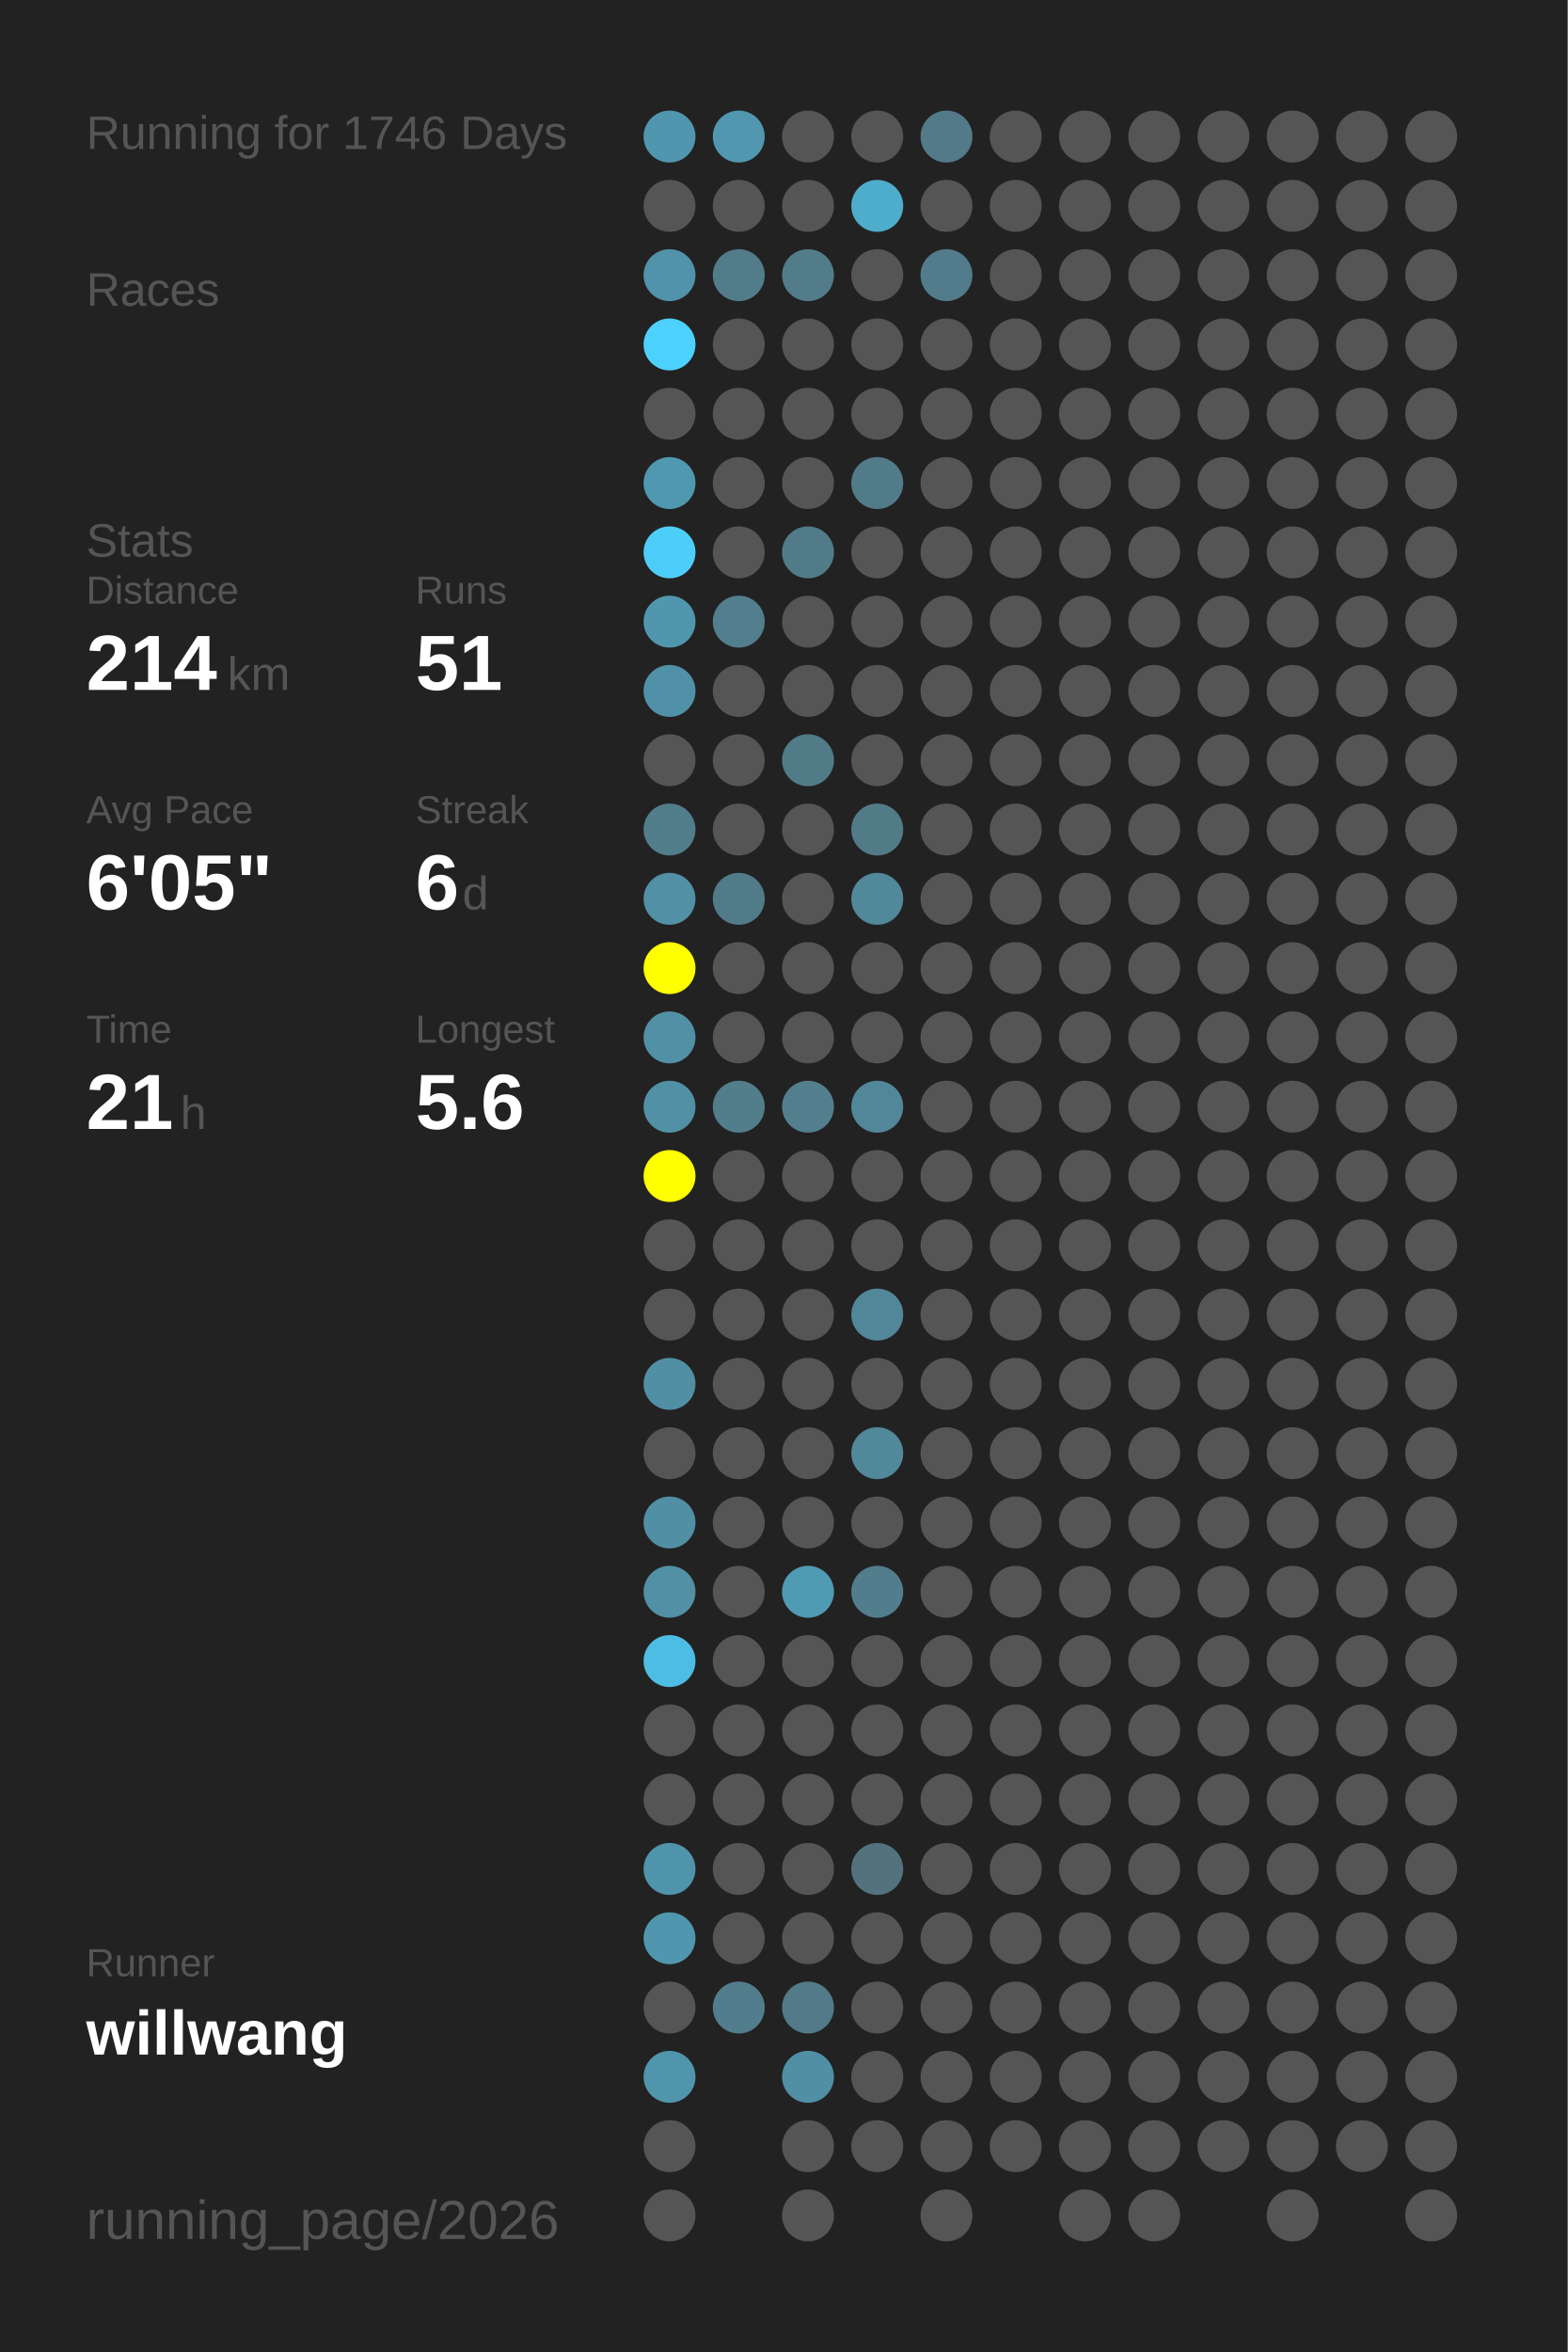
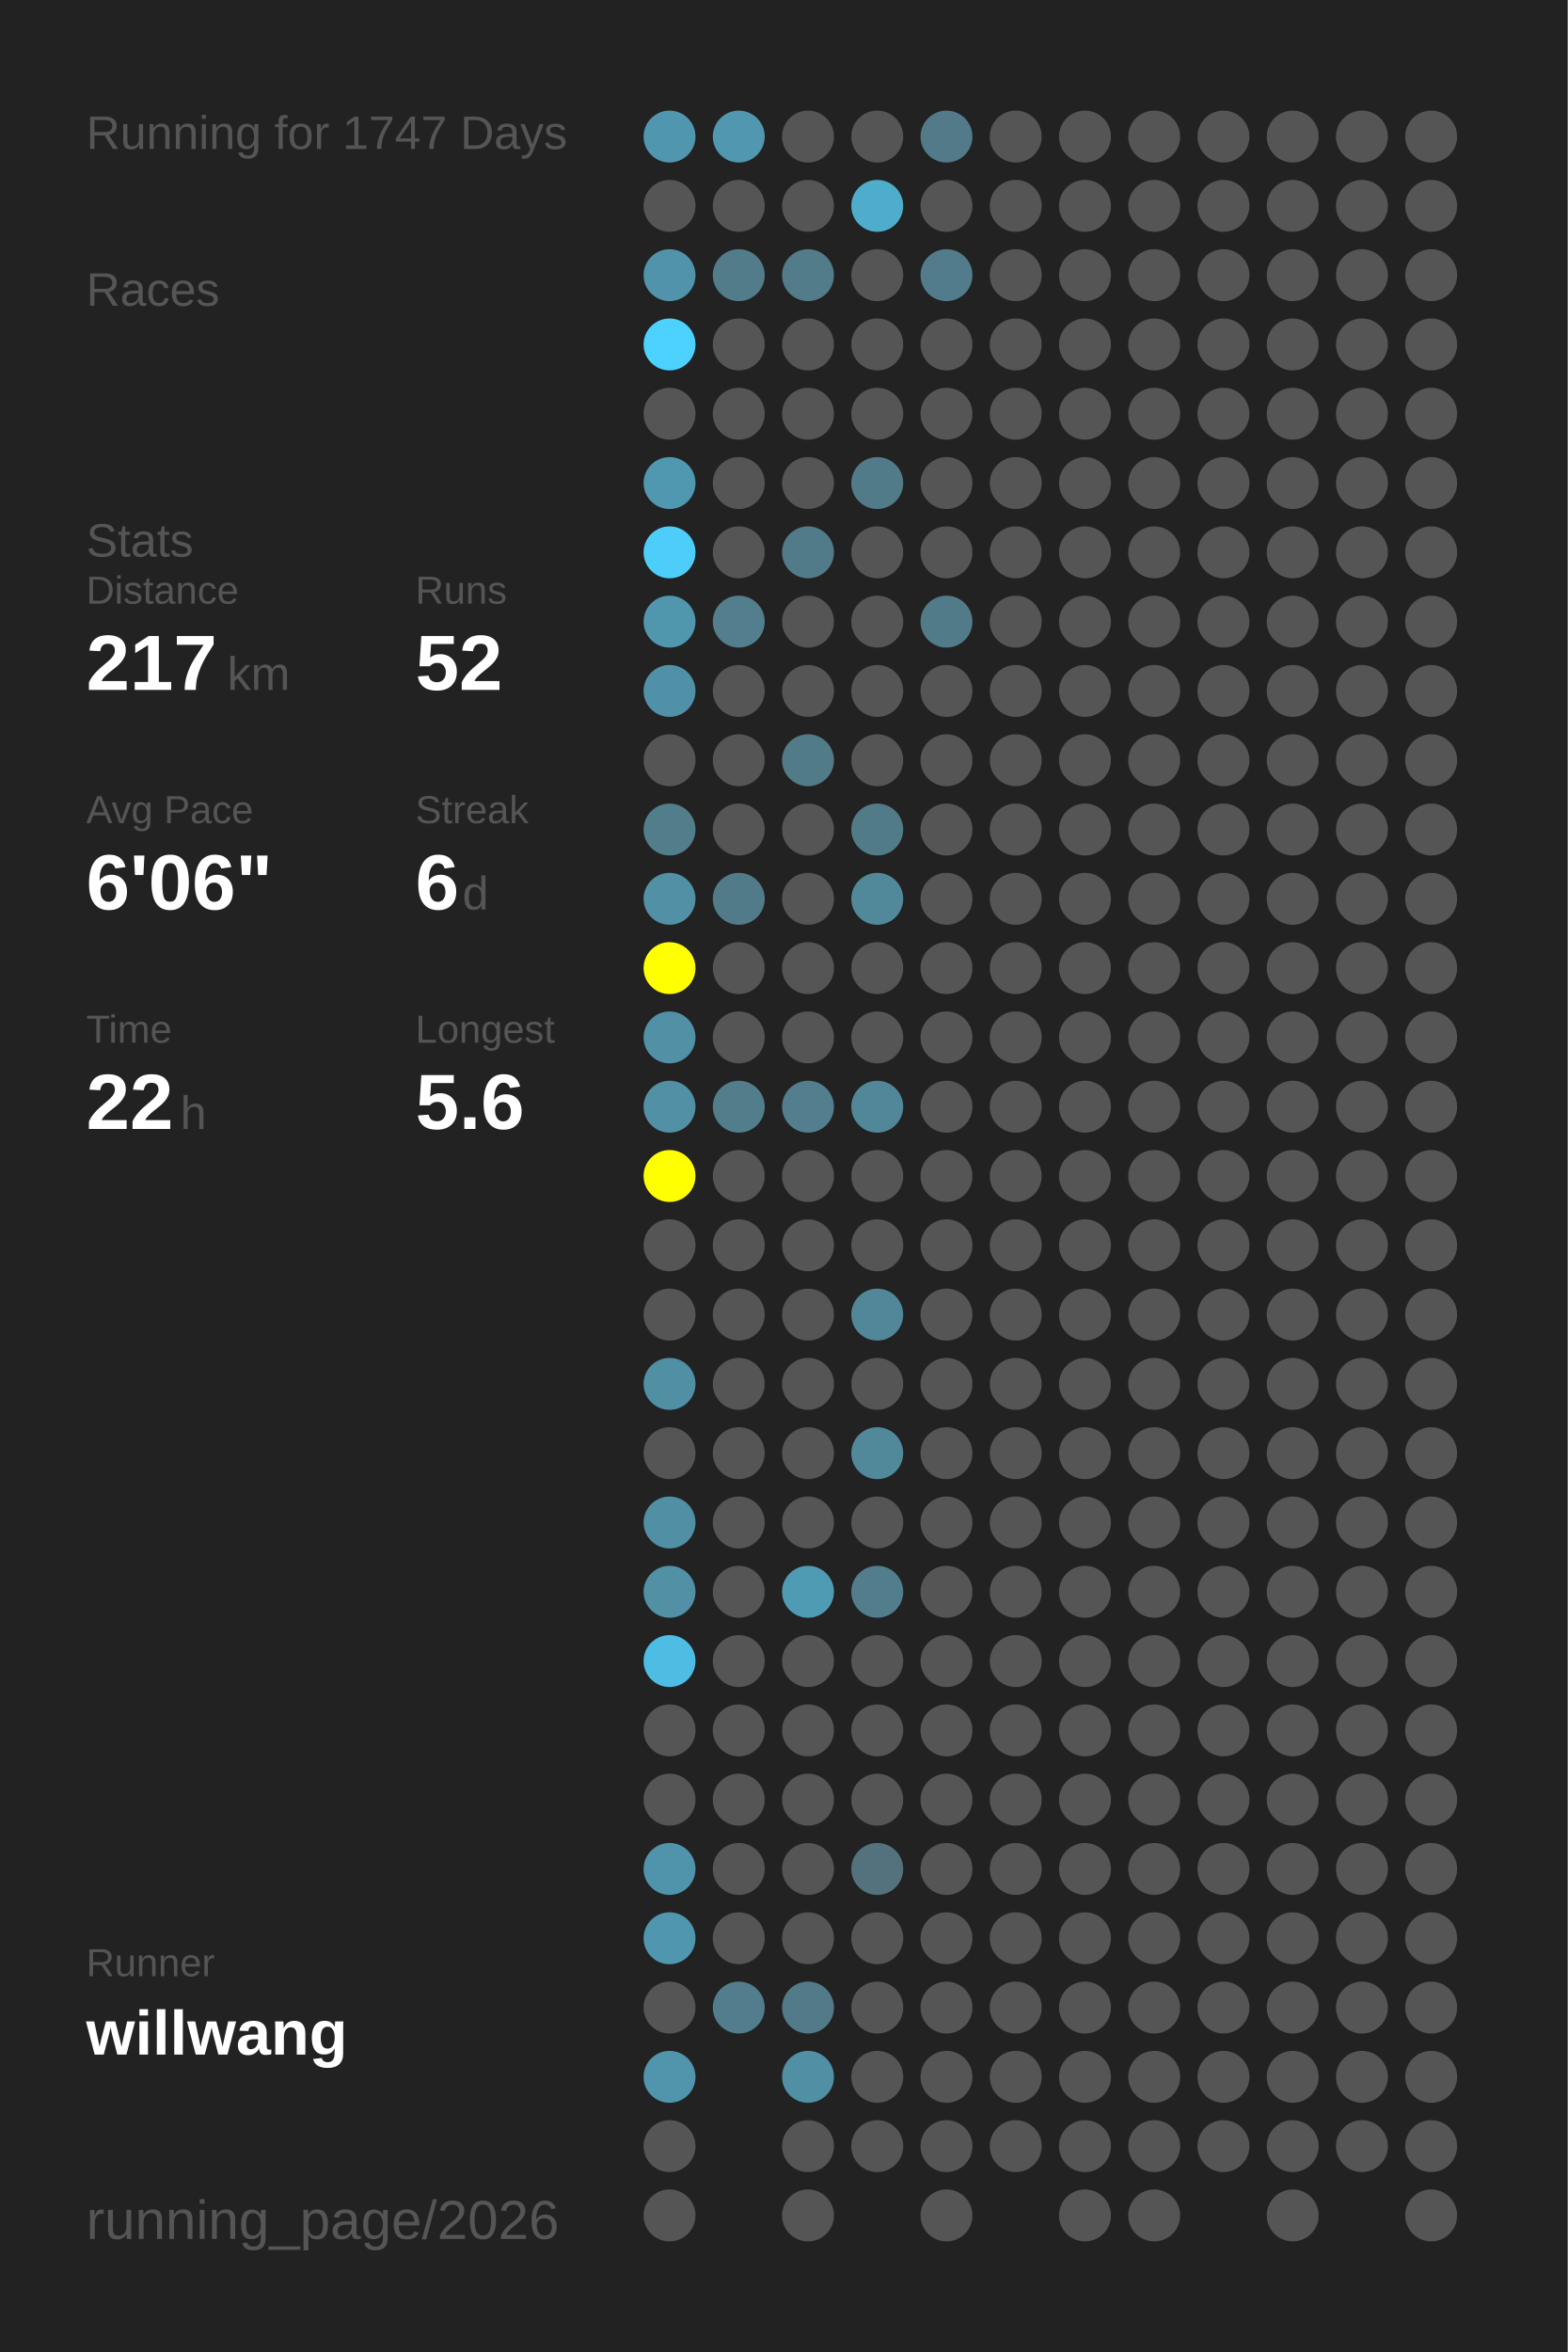
<svg xmlns="http://www.w3.org/2000/svg" baseProfile="full" height="300mm" version="1.1" viewBox="0,0,200,300" width="200mm">
  <defs />
  <rect fill="#222222" height="300" width="200" x="0" y="0" />
-   <text fill="#555555" style="font-size:6px; font-family:Arial;" x="11" y="19">Running for 1746 Days</text>
+   <text fill="#555555" style="font-size:6px; font-family:Arial;" x="11" y="19">Running for 1747 Days</text>
  <text fill="#555555" style="font-size:6px; font-family:Arial;" x="11" y="39">Races</text>
  <text fill="#555555" style="font-size:6px; font-family:Arial;" x="11" y="71">Stats</text>
  <text fill="#555555" style="font-size:5px; font-family:Arial;" x="11" y="77">Distance</text>
-   <text fill="#FFFFFF" style="font-size:10px; font-family:Arial; font-weight:bold;" x="11" y="88">214</text>
+   <text fill="#FFFFFF" style="font-size:10px; font-family:Arial; font-weight:bold;" x="11" y="88">217</text>
  <text fill="#555555" style="font-size:6px; font-family:Arial;" x="29" y="88">km</text>
  <text fill="#555555" style="font-size:5px; font-family:Arial;" x="53" y="77">Runs</text>
-   <text fill="#FFFFFF" style="font-size:10px; font-family:Arial; font-weight:bold;" x="53" y="88">51</text>
+   <text fill="#FFFFFF" style="font-size:10px; font-family:Arial; font-weight:bold;" x="53" y="88">52</text>
  <text fill="#555555" style="font-size:5px; font-family:Arial;" x="11" y="105">Avg Pace</text>
-   <text fill="#FFFFFF" style="font-size:10px; font-family:Arial; font-weight:bold;" x="11" y="116">6'05"</text>
+   <text fill="#FFFFFF" style="font-size:10px; font-family:Arial; font-weight:bold;" x="11" y="116">6'06"</text>
  <text fill="#555555" style="font-size:5px; font-family:Arial;" x="53" y="105">Streak</text>
  <text fill="#FFFFFF" style="font-size:10px; font-family:Arial; font-weight:bold;" x="53" y="116">6</text>
  <text fill="#555555" style="font-size:6px; font-family:Arial;" x="59" y="116">d</text>
  <text fill="#555555" style="font-size:5px; font-family:Arial;" x="11" y="133">Time</text>
-   <text fill="#FFFFFF" style="font-size:10px; font-family:Arial; font-weight:bold;" x="11" y="144">21</text>
+   <text fill="#FFFFFF" style="font-size:10px; font-family:Arial; font-weight:bold;" x="11" y="144">22</text>
  <text fill="#555555" style="font-size:6px; font-family:Arial;" x="23" y="144">h</text>
  <text fill="#555555" style="font-size:5px; font-family:Arial;" x="53" y="133">Longest</text>
  <text fill="#FFFFFF" style="font-size:10px; font-family:Arial; font-weight:bold;" x="53" y="144">5.6</text>
  <text fill="#555555" style="font-size:5px; font-family:Arial;" x="11" y="252.065">Runner</text>
  <text fill="#FFFFFF" style="font-size:8px; font-family:Arial; font-weight:bold;" x="11" y="262.065">willwang</text>
  <text fill="#555555" style="font-size:7px; font-family:Arial;" x="11" y="285.581">running_page/2026</text>
  <circle cx="85.417" cy="17.419" fill="#5096ae" r="3.312" />
  <circle cx="85.417" cy="26.258" fill="#555555" r="3.312" />
  <circle cx="85.417" cy="35.097" fill="#5093aa" r="3.312" />
  <circle cx="85.417" cy="43.935" fill="#4dd1fe" r="3.312" />
  <circle cx="85.417" cy="52.774" fill="#555555" r="3.312" />
  <circle cx="85.417" cy="61.613" fill="#5098b0" r="3.312" />
  <circle cx="85.417" cy="70.452" fill="#4dcefa" r="3.312" />
  <circle cx="85.417" cy="79.29" fill="#5097ae" r="3.312" />
  <circle cx="85.417" cy="88.129" fill="#5191a7" r="3.312" />
  <circle cx="85.417" cy="96.968" fill="#555555" r="3.312" />
  <circle cx="85.417" cy="105.806" fill="#527d8b" r="3.312" />
  <circle cx="85.417" cy="114.645" fill="#5190a5" r="3.312" />
  <circle cx="85.417" cy="123.484" fill="#FFFF00" r="3.312" />
  <circle cx="85.417" cy="132.323" fill="#5190a5" r="3.312" />
  <circle cx="85.417" cy="141.161" fill="#5190a5" r="3.312" />
  <circle cx="85.417" cy="150" fill="#FFFF00" r="3.312" />
  <circle cx="85.417" cy="158.839" fill="#555555" r="3.312" />
  <circle cx="85.417" cy="167.677" fill="#555555" r="3.312" />
  <circle cx="85.417" cy="176.516" fill="#518fa4" r="3.312" />
  <circle cx="85.417" cy="185.355" fill="#555555" r="3.312" />
  <circle cx="85.417" cy="194.194" fill="#518fa4" r="3.312" />
  <circle cx="85.417" cy="203.032" fill="#5190a5" r="3.312" />
  <circle cx="85.417" cy="211.871" fill="#4ebde3" r="3.312" />
  <circle cx="85.417" cy="220.71" fill="#555555" r="3.312" />
  <circle cx="85.417" cy="229.548" fill="#555555" r="3.312" />
  <circle cx="85.417" cy="238.387" fill="#5094ab" r="3.312" />
  <circle cx="85.417" cy="247.226" fill="#5096ae" r="3.312" />
  <circle cx="85.417" cy="256.065" fill="#555555" r="3.312" />
  <circle cx="85.417" cy="264.903" fill="#5095ac" r="3.312" />
  <circle cx="85.417" cy="273.742" fill="#555555" r="3.312" />
  <circle cx="85.417" cy="282.581" fill="#555555" r="3.312" />
  <circle cx="94.25" cy="17.419" fill="#5097af" r="3.312" />
  <circle cx="94.25" cy="26.258" fill="#555555" r="3.312" />
  <circle cx="94.25" cy="35.097" fill="#527c8a" r="3.312" />
  <circle cx="94.25" cy="43.935" fill="#555555" r="3.312" />
  <circle cx="94.25" cy="52.774" fill="#555555" r="3.312" />
  <circle cx="94.25" cy="61.613" fill="#555555" r="3.312" />
  <circle cx="94.25" cy="70.452" fill="#555555" r="3.312" />
  <circle cx="94.25" cy="79.29" fill="#527e8d" r="3.312" />
  <circle cx="94.25" cy="88.129" fill="#555555" r="3.312" />
  <circle cx="94.25" cy="96.968" fill="#555555" r="3.312" />
  <circle cx="94.25" cy="105.806" fill="#555555" r="3.312" />
  <circle cx="94.25" cy="114.645" fill="#527b89" r="3.312" />
  <circle cx="94.25" cy="123.484" fill="#555555" r="3.312" />
  <circle cx="94.25" cy="132.323" fill="#555555" r="3.312" />
  <circle cx="94.25" cy="141.161" fill="#527d8b" r="3.312" />
  <circle cx="94.25" cy="150" fill="#555555" r="3.312" />
  <circle cx="94.25" cy="158.839" fill="#555555" r="3.312" />
  <circle cx="94.25" cy="167.677" fill="#555555" r="3.312" />
  <circle cx="94.25" cy="176.516" fill="#555555" r="3.312" />
  <circle cx="94.25" cy="185.355" fill="#555555" r="3.312" />
  <circle cx="94.25" cy="194.194" fill="#555555" r="3.312" />
  <circle cx="94.25" cy="203.032" fill="#555555" r="3.312" />
  <circle cx="94.25" cy="211.871" fill="#555555" r="3.312" />
  <circle cx="94.25" cy="220.71" fill="#555555" r="3.312" />
  <circle cx="94.25" cy="229.548" fill="#555555" r="3.312" />
  <circle cx="94.25" cy="238.387" fill="#555555" r="3.312" />
  <circle cx="94.25" cy="247.226" fill="#555555" r="3.312" />
  <circle cx="94.25" cy="256.065" fill="#527d8c" r="3.312" />
  <circle cx="103.083" cy="17.419" fill="#555555" r="3.312" />
  <circle cx="103.083" cy="26.258" fill="#555555" r="3.312" />
  <circle cx="103.083" cy="35.097" fill="#527c8a" r="3.312" />
  <circle cx="103.083" cy="43.935" fill="#555555" r="3.312" />
  <circle cx="103.083" cy="52.774" fill="#555555" r="3.312" />
  <circle cx="103.083" cy="61.613" fill="#555555" r="3.312" />
  <circle cx="103.083" cy="70.452" fill="#527b89" r="3.312" />
  <circle cx="103.083" cy="79.29" fill="#555555" r="3.312" />
  <circle cx="103.083" cy="88.129" fill="#555555" r="3.312" />
  <circle cx="103.083" cy="96.968" fill="#527b88" r="3.312" />
  <circle cx="103.083" cy="105.806" fill="#555555" r="3.312" />
  <circle cx="103.083" cy="114.645" fill="#555555" r="3.312" />
  <circle cx="103.083" cy="123.484" fill="#555555" r="3.312" />
  <circle cx="103.083" cy="132.323" fill="#555555" r="3.312" />
  <circle cx="103.083" cy="141.161" fill="#527e8d" r="3.312" />
  <circle cx="103.083" cy="150" fill="#555555" r="3.312" />
  <circle cx="103.083" cy="158.839" fill="#555555" r="3.312" />
  <circle cx="103.083" cy="167.677" fill="#555555" r="3.312" />
  <circle cx="103.083" cy="176.516" fill="#555555" r="3.312" />
  <circle cx="103.083" cy="185.355" fill="#555555" r="3.312" />
  <circle cx="103.083" cy="194.194" fill="#555555" r="3.312" />
  <circle cx="103.083" cy="203.032" fill="#509bb4" r="3.312" />
  <circle cx="103.083" cy="211.871" fill="#555555" r="3.312" />
  <circle cx="103.083" cy="220.71" fill="#555555" r="3.312" />
  <circle cx="103.083" cy="229.548" fill="#555555" r="3.312" />
  <circle cx="103.083" cy="238.387" fill="#555555" r="3.312" />
  <circle cx="103.083" cy="247.226" fill="#555555" r="3.312" />
  <circle cx="103.083" cy="256.065" fill="#527a88" r="3.312" />
  <circle cx="103.083" cy="264.903" fill="#518fa4" r="3.312" />
  <circle cx="103.083" cy="273.742" fill="#555555" r="3.312" />
  <circle cx="103.083" cy="282.581" fill="#555555" r="3.312" />
  <circle cx="111.917" cy="17.419" fill="#555555" r="3.312" />
  <circle cx="111.917" cy="26.258" fill="#4fadcc" r="3.312" />
  <circle cx="111.917" cy="35.097" fill="#555555" r="3.312" />
  <circle cx="111.917" cy="43.935" fill="#555555" r="3.312" />
  <circle cx="111.917" cy="52.774" fill="#555555" r="3.312" />
  <circle cx="111.917" cy="61.613" fill="#527b89" r="3.312" />
  <circle cx="111.917" cy="70.452" fill="#555555" r="3.312" />
  <circle cx="111.917" cy="79.29" fill="#555555" r="3.312" />
  <circle cx="111.917" cy="88.129" fill="#555555" r="3.312" />
  <circle cx="111.917" cy="96.968" fill="#555555" r="3.312" />
  <circle cx="111.917" cy="105.806" fill="#527b88" r="3.312" />
  <circle cx="111.917" cy="114.645" fill="#51889a" r="3.312" />
  <circle cx="111.917" cy="123.484" fill="#555555" r="3.312" />
  <circle cx="111.917" cy="132.323" fill="#555555" r="3.312" />
  <circle cx="111.917" cy="141.161" fill="#518799" r="3.312" />
  <circle cx="111.917" cy="150" fill="#555555" r="3.312" />
  <circle cx="111.917" cy="158.839" fill="#555555" r="3.312" />
  <circle cx="111.917" cy="167.677" fill="#518799" r="3.312" />
  <circle cx="111.917" cy="176.516" fill="#555555" r="3.312" />
  <circle cx="111.917" cy="185.355" fill="#51889a" r="3.312" />
  <circle cx="111.917" cy="194.194" fill="#555555" r="3.312" />
  <circle cx="111.917" cy="203.032" fill="#527d8c" r="3.312" />
  <circle cx="111.917" cy="211.871" fill="#555555" r="3.312" />
  <circle cx="111.917" cy="220.71" fill="#555555" r="3.312" />
  <circle cx="111.917" cy="229.548" fill="#555555" r="3.312" />
  <circle cx="111.917" cy="238.387" fill="#53727d" r="3.312" />
  <circle cx="111.917" cy="247.226" fill="#555555" r="3.312" />
  <circle cx="111.917" cy="256.065" fill="#555555" r="3.312" />
  <circle cx="111.917" cy="264.903" fill="#555555" r="3.312" />
  <circle cx="111.917" cy="273.742" fill="#555555" r="3.312" />
  <circle cx="120.75" cy="17.419" fill="#527a88" r="3.312" />
  <circle cx="120.75" cy="26.258" fill="#555555" r="3.312" />
  <circle cx="120.75" cy="35.097" fill="#527c8b" r="3.312" />
  <circle cx="120.75" cy="43.935" fill="#555555" r="3.312" />
  <circle cx="120.75" cy="52.774" fill="#555555" r="3.312" />
  <circle cx="120.75" cy="61.613" fill="#555555" r="3.312" />
  <circle cx="120.75" cy="70.452" fill="#555555" r="3.312" />
-   <circle cx="120.75" cy="79.29" fill="#555555" r="3.312" />
+   <circle cx="120.75" cy="79.29" fill="#527b89" r="3.312" />
  <circle cx="120.75" cy="88.129" fill="#555555" r="3.312" />
  <circle cx="120.75" cy="96.968" fill="#555555" r="3.312" />
  <circle cx="120.75" cy="105.806" fill="#555555" r="3.312" />
  <circle cx="120.75" cy="114.645" fill="#555555" r="3.312" />
  <circle cx="120.75" cy="123.484" fill="#555555" r="3.312" />
  <circle cx="120.75" cy="132.323" fill="#555555" r="3.312" />
  <circle cx="120.75" cy="141.161" fill="#555555" r="3.312" />
  <circle cx="120.75" cy="150" fill="#555555" r="3.312" />
  <circle cx="120.75" cy="158.839" fill="#555555" r="3.312" />
  <circle cx="120.75" cy="167.677" fill="#555555" r="3.312" />
  <circle cx="120.75" cy="176.516" fill="#555555" r="3.312" />
  <circle cx="120.75" cy="185.355" fill="#555555" r="3.312" />
  <circle cx="120.75" cy="194.194" fill="#555555" r="3.312" />
  <circle cx="120.75" cy="203.032" fill="#555555" r="3.312" />
  <circle cx="120.75" cy="211.871" fill="#555555" r="3.312" />
  <circle cx="120.75" cy="220.71" fill="#555555" r="3.312" />
  <circle cx="120.75" cy="229.548" fill="#555555" r="3.312" />
  <circle cx="120.75" cy="238.387" fill="#555555" r="3.312" />
  <circle cx="120.75" cy="247.226" fill="#555555" r="3.312" />
  <circle cx="120.75" cy="256.065" fill="#555555" r="3.312" />
  <circle cx="120.75" cy="264.903" fill="#555555" r="3.312" />
  <circle cx="120.75" cy="273.742" fill="#555555" r="3.312" />
  <circle cx="120.75" cy="282.581" fill="#555555" r="3.312" />
  <circle cx="129.583" cy="17.419" fill="#555555" r="3.312" />
  <circle cx="129.583" cy="26.258" fill="#555555" r="3.312" />
  <circle cx="129.583" cy="35.097" fill="#555555" r="3.312" />
  <circle cx="129.583" cy="43.935" fill="#555555" r="3.312" />
  <circle cx="129.583" cy="52.774" fill="#555555" r="3.312" />
  <circle cx="129.583" cy="61.613" fill="#555555" r="3.312" />
  <circle cx="129.583" cy="70.452" fill="#555555" r="3.312" />
  <circle cx="129.583" cy="79.29" fill="#555555" r="3.312" />
  <circle cx="129.583" cy="88.129" fill="#555555" r="3.312" />
  <circle cx="129.583" cy="96.968" fill="#555555" r="3.312" />
  <circle cx="129.583" cy="105.806" fill="#555555" r="3.312" />
  <circle cx="129.583" cy="114.645" fill="#555555" r="3.312" />
  <circle cx="129.583" cy="123.484" fill="#555555" r="3.312" />
  <circle cx="129.583" cy="132.323" fill="#555555" r="3.312" />
  <circle cx="129.583" cy="141.161" fill="#555555" r="3.312" />
  <circle cx="129.583" cy="150" fill="#555555" r="3.312" />
  <circle cx="129.583" cy="158.839" fill="#555555" r="3.312" />
  <circle cx="129.583" cy="167.677" fill="#555555" r="3.312" />
  <circle cx="129.583" cy="176.516" fill="#555555" r="3.312" />
  <circle cx="129.583" cy="185.355" fill="#555555" r="3.312" />
  <circle cx="129.583" cy="194.194" fill="#555555" r="3.312" />
  <circle cx="129.583" cy="203.032" fill="#555555" r="3.312" />
  <circle cx="129.583" cy="211.871" fill="#555555" r="3.312" />
  <circle cx="129.583" cy="220.71" fill="#555555" r="3.312" />
  <circle cx="129.583" cy="229.548" fill="#555555" r="3.312" />
  <circle cx="129.583" cy="238.387" fill="#555555" r="3.312" />
  <circle cx="129.583" cy="247.226" fill="#555555" r="3.312" />
  <circle cx="129.583" cy="256.065" fill="#555555" r="3.312" />
  <circle cx="129.583" cy="264.903" fill="#555555" r="3.312" />
  <circle cx="129.583" cy="273.742" fill="#555555" r="3.312" />
  <circle cx="138.417" cy="17.419" fill="#555555" r="3.312" />
  <circle cx="138.417" cy="26.258" fill="#555555" r="3.312" />
  <circle cx="138.417" cy="35.097" fill="#555555" r="3.312" />
  <circle cx="138.417" cy="43.935" fill="#555555" r="3.312" />
  <circle cx="138.417" cy="52.774" fill="#555555" r="3.312" />
  <circle cx="138.417" cy="61.613" fill="#555555" r="3.312" />
  <circle cx="138.417" cy="70.452" fill="#555555" r="3.312" />
  <circle cx="138.417" cy="79.29" fill="#555555" r="3.312" />
  <circle cx="138.417" cy="88.129" fill="#555555" r="3.312" />
  <circle cx="138.417" cy="96.968" fill="#555555" r="3.312" />
  <circle cx="138.417" cy="105.806" fill="#555555" r="3.312" />
  <circle cx="138.417" cy="114.645" fill="#555555" r="3.312" />
  <circle cx="138.417" cy="123.484" fill="#555555" r="3.312" />
  <circle cx="138.417" cy="132.323" fill="#555555" r="3.312" />
  <circle cx="138.417" cy="141.161" fill="#555555" r="3.312" />
  <circle cx="138.417" cy="150" fill="#555555" r="3.312" />
  <circle cx="138.417" cy="158.839" fill="#555555" r="3.312" />
  <circle cx="138.417" cy="167.677" fill="#555555" r="3.312" />
  <circle cx="138.417" cy="176.516" fill="#555555" r="3.312" />
  <circle cx="138.417" cy="185.355" fill="#555555" r="3.312" />
  <circle cx="138.417" cy="194.194" fill="#555555" r="3.312" />
  <circle cx="138.417" cy="203.032" fill="#555555" r="3.312" />
  <circle cx="138.417" cy="211.871" fill="#555555" r="3.312" />
  <circle cx="138.417" cy="220.71" fill="#555555" r="3.312" />
  <circle cx="138.417" cy="229.548" fill="#555555" r="3.312" />
  <circle cx="138.417" cy="238.387" fill="#555555" r="3.312" />
  <circle cx="138.417" cy="247.226" fill="#555555" r="3.312" />
  <circle cx="138.417" cy="256.065" fill="#555555" r="3.312" />
  <circle cx="138.417" cy="264.903" fill="#555555" r="3.312" />
  <circle cx="138.417" cy="273.742" fill="#555555" r="3.312" />
  <circle cx="138.417" cy="282.581" fill="#555555" r="3.312" />
  <circle cx="147.25" cy="17.419" fill="#555555" r="3.312" />
  <circle cx="147.25" cy="26.258" fill="#555555" r="3.312" />
  <circle cx="147.25" cy="35.097" fill="#555555" r="3.312" />
  <circle cx="147.25" cy="43.935" fill="#555555" r="3.312" />
  <circle cx="147.25" cy="52.774" fill="#555555" r="3.312" />
  <circle cx="147.25" cy="61.613" fill="#555555" r="3.312" />
  <circle cx="147.25" cy="70.452" fill="#555555" r="3.312" />
  <circle cx="147.25" cy="79.29" fill="#555555" r="3.312" />
  <circle cx="147.25" cy="88.129" fill="#555555" r="3.312" />
  <circle cx="147.25" cy="96.968" fill="#555555" r="3.312" />
  <circle cx="147.25" cy="105.806" fill="#555555" r="3.312" />
  <circle cx="147.25" cy="114.645" fill="#555555" r="3.312" />
  <circle cx="147.25" cy="123.484" fill="#555555" r="3.312" />
  <circle cx="147.25" cy="132.323" fill="#555555" r="3.312" />
  <circle cx="147.25" cy="141.161" fill="#555555" r="3.312" />
  <circle cx="147.25" cy="150" fill="#555555" r="3.312" />
  <circle cx="147.25" cy="158.839" fill="#555555" r="3.312" />
  <circle cx="147.25" cy="167.677" fill="#555555" r="3.312" />
  <circle cx="147.25" cy="176.516" fill="#555555" r="3.312" />
  <circle cx="147.25" cy="185.355" fill="#555555" r="3.312" />
  <circle cx="147.25" cy="194.194" fill="#555555" r="3.312" />
  <circle cx="147.25" cy="203.032" fill="#555555" r="3.312" />
  <circle cx="147.25" cy="211.871" fill="#555555" r="3.312" />
  <circle cx="147.25" cy="220.71" fill="#555555" r="3.312" />
  <circle cx="147.25" cy="229.548" fill="#555555" r="3.312" />
  <circle cx="147.25" cy="238.387" fill="#555555" r="3.312" />
  <circle cx="147.25" cy="247.226" fill="#555555" r="3.312" />
  <circle cx="147.25" cy="256.065" fill="#555555" r="3.312" />
  <circle cx="147.25" cy="264.903" fill="#555555" r="3.312" />
  <circle cx="147.25" cy="273.742" fill="#555555" r="3.312" />
  <circle cx="147.25" cy="282.581" fill="#555555" r="3.312" />
  <circle cx="156.083" cy="17.419" fill="#555555" r="3.312" />
  <circle cx="156.083" cy="26.258" fill="#555555" r="3.312" />
  <circle cx="156.083" cy="35.097" fill="#555555" r="3.312" />
  <circle cx="156.083" cy="43.935" fill="#555555" r="3.312" />
  <circle cx="156.083" cy="52.774" fill="#555555" r="3.312" />
  <circle cx="156.083" cy="61.613" fill="#555555" r="3.312" />
  <circle cx="156.083" cy="70.452" fill="#555555" r="3.312" />
  <circle cx="156.083" cy="79.29" fill="#555555" r="3.312" />
  <circle cx="156.083" cy="88.129" fill="#555555" r="3.312" />
  <circle cx="156.083" cy="96.968" fill="#555555" r="3.312" />
  <circle cx="156.083" cy="105.806" fill="#555555" r="3.312" />
  <circle cx="156.083" cy="114.645" fill="#555555" r="3.312" />
  <circle cx="156.083" cy="123.484" fill="#555555" r="3.312" />
  <circle cx="156.083" cy="132.323" fill="#555555" r="3.312" />
  <circle cx="156.083" cy="141.161" fill="#555555" r="3.312" />
  <circle cx="156.083" cy="150" fill="#555555" r="3.312" />
  <circle cx="156.083" cy="158.839" fill="#555555" r="3.312" />
  <circle cx="156.083" cy="167.677" fill="#555555" r="3.312" />
  <circle cx="156.083" cy="176.516" fill="#555555" r="3.312" />
  <circle cx="156.083" cy="185.355" fill="#555555" r="3.312" />
  <circle cx="156.083" cy="194.194" fill="#555555" r="3.312" />
  <circle cx="156.083" cy="203.032" fill="#555555" r="3.312" />
  <circle cx="156.083" cy="211.871" fill="#555555" r="3.312" />
  <circle cx="156.083" cy="220.71" fill="#555555" r="3.312" />
  <circle cx="156.083" cy="229.548" fill="#555555" r="3.312" />
  <circle cx="156.083" cy="238.387" fill="#555555" r="3.312" />
  <circle cx="156.083" cy="247.226" fill="#555555" r="3.312" />
  <circle cx="156.083" cy="256.065" fill="#555555" r="3.312" />
  <circle cx="156.083" cy="264.903" fill="#555555" r="3.312" />
  <circle cx="156.083" cy="273.742" fill="#555555" r="3.312" />
  <circle cx="164.917" cy="17.419" fill="#555555" r="3.312" />
  <circle cx="164.917" cy="26.258" fill="#555555" r="3.312" />
  <circle cx="164.917" cy="35.097" fill="#555555" r="3.312" />
  <circle cx="164.917" cy="43.935" fill="#555555" r="3.312" />
  <circle cx="164.917" cy="52.774" fill="#555555" r="3.312" />
  <circle cx="164.917" cy="61.613" fill="#555555" r="3.312" />
  <circle cx="164.917" cy="70.452" fill="#555555" r="3.312" />
  <circle cx="164.917" cy="79.29" fill="#555555" r="3.312" />
  <circle cx="164.917" cy="88.129" fill="#555555" r="3.312" />
  <circle cx="164.917" cy="96.968" fill="#555555" r="3.312" />
  <circle cx="164.917" cy="105.806" fill="#555555" r="3.312" />
  <circle cx="164.917" cy="114.645" fill="#555555" r="3.312" />
  <circle cx="164.917" cy="123.484" fill="#555555" r="3.312" />
  <circle cx="164.917" cy="132.323" fill="#555555" r="3.312" />
  <circle cx="164.917" cy="141.161" fill="#555555" r="3.312" />
  <circle cx="164.917" cy="150" fill="#555555" r="3.312" />
  <circle cx="164.917" cy="158.839" fill="#555555" r="3.312" />
  <circle cx="164.917" cy="167.677" fill="#555555" r="3.312" />
  <circle cx="164.917" cy="176.516" fill="#555555" r="3.312" />
  <circle cx="164.917" cy="185.355" fill="#555555" r="3.312" />
  <circle cx="164.917" cy="194.194" fill="#555555" r="3.312" />
  <circle cx="164.917" cy="203.032" fill="#555555" r="3.312" />
  <circle cx="164.917" cy="211.871" fill="#555555" r="3.312" />
  <circle cx="164.917" cy="220.71" fill="#555555" r="3.312" />
  <circle cx="164.917" cy="229.548" fill="#555555" r="3.312" />
  <circle cx="164.917" cy="238.387" fill="#555555" r="3.312" />
  <circle cx="164.917" cy="247.226" fill="#555555" r="3.312" />
  <circle cx="164.917" cy="256.065" fill="#555555" r="3.312" />
  <circle cx="164.917" cy="264.903" fill="#555555" r="3.312" />
  <circle cx="164.917" cy="273.742" fill="#555555" r="3.312" />
  <circle cx="164.917" cy="282.581" fill="#555555" r="3.312" />
  <circle cx="173.75" cy="17.419" fill="#555555" r="3.312" />
  <circle cx="173.75" cy="26.258" fill="#555555" r="3.312" />
  <circle cx="173.75" cy="35.097" fill="#555555" r="3.312" />
  <circle cx="173.75" cy="43.935" fill="#555555" r="3.312" />
  <circle cx="173.75" cy="52.774" fill="#555555" r="3.312" />
  <circle cx="173.75" cy="61.613" fill="#555555" r="3.312" />
  <circle cx="173.75" cy="70.452" fill="#555555" r="3.312" />
  <circle cx="173.75" cy="79.29" fill="#555555" r="3.312" />
  <circle cx="173.75" cy="88.129" fill="#555555" r="3.312" />
  <circle cx="173.75" cy="96.968" fill="#555555" r="3.312" />
  <circle cx="173.75" cy="105.806" fill="#555555" r="3.312" />
  <circle cx="173.75" cy="114.645" fill="#555555" r="3.312" />
  <circle cx="173.75" cy="123.484" fill="#555555" r="3.312" />
  <circle cx="173.75" cy="132.323" fill="#555555" r="3.312" />
  <circle cx="173.75" cy="141.161" fill="#555555" r="3.312" />
  <circle cx="173.75" cy="150" fill="#555555" r="3.312" />
  <circle cx="173.75" cy="158.839" fill="#555555" r="3.312" />
  <circle cx="173.75" cy="167.677" fill="#555555" r="3.312" />
  <circle cx="173.75" cy="176.516" fill="#555555" r="3.312" />
  <circle cx="173.75" cy="185.355" fill="#555555" r="3.312" />
  <circle cx="173.75" cy="194.194" fill="#555555" r="3.312" />
  <circle cx="173.75" cy="203.032" fill="#555555" r="3.312" />
  <circle cx="173.75" cy="211.871" fill="#555555" r="3.312" />
  <circle cx="173.75" cy="220.71" fill="#555555" r="3.312" />
  <circle cx="173.75" cy="229.548" fill="#555555" r="3.312" />
  <circle cx="173.75" cy="238.387" fill="#555555" r="3.312" />
  <circle cx="173.75" cy="247.226" fill="#555555" r="3.312" />
  <circle cx="173.75" cy="256.065" fill="#555555" r="3.312" />
  <circle cx="173.75" cy="264.903" fill="#555555" r="3.312" />
  <circle cx="173.75" cy="273.742" fill="#555555" r="3.312" />
  <circle cx="182.583" cy="17.419" fill="#555555" r="3.312" />
  <circle cx="182.583" cy="26.258" fill="#555555" r="3.312" />
  <circle cx="182.583" cy="35.097" fill="#555555" r="3.312" />
  <circle cx="182.583" cy="43.935" fill="#555555" r="3.312" />
  <circle cx="182.583" cy="52.774" fill="#555555" r="3.312" />
  <circle cx="182.583" cy="61.613" fill="#555555" r="3.312" />
  <circle cx="182.583" cy="70.452" fill="#555555" r="3.312" />
  <circle cx="182.583" cy="79.29" fill="#555555" r="3.312" />
  <circle cx="182.583" cy="88.129" fill="#555555" r="3.312" />
  <circle cx="182.583" cy="96.968" fill="#555555" r="3.312" />
  <circle cx="182.583" cy="105.806" fill="#555555" r="3.312" />
  <circle cx="182.583" cy="114.645" fill="#555555" r="3.312" />
  <circle cx="182.583" cy="123.484" fill="#555555" r="3.312" />
  <circle cx="182.583" cy="132.323" fill="#555555" r="3.312" />
  <circle cx="182.583" cy="141.161" fill="#555555" r="3.312" />
  <circle cx="182.583" cy="150" fill="#555555" r="3.312" />
  <circle cx="182.583" cy="158.839" fill="#555555" r="3.312" />
  <circle cx="182.583" cy="167.677" fill="#555555" r="3.312" />
  <circle cx="182.583" cy="176.516" fill="#555555" r="3.312" />
  <circle cx="182.583" cy="185.355" fill="#555555" r="3.312" />
  <circle cx="182.583" cy="194.194" fill="#555555" r="3.312" />
  <circle cx="182.583" cy="203.032" fill="#555555" r="3.312" />
  <circle cx="182.583" cy="211.871" fill="#555555" r="3.312" />
  <circle cx="182.583" cy="220.71" fill="#555555" r="3.312" />
  <circle cx="182.583" cy="229.548" fill="#555555" r="3.312" />
  <circle cx="182.583" cy="238.387" fill="#555555" r="3.312" />
  <circle cx="182.583" cy="247.226" fill="#555555" r="3.312" />
  <circle cx="182.583" cy="256.065" fill="#555555" r="3.312" />
  <circle cx="182.583" cy="264.903" fill="#555555" r="3.312" />
  <circle cx="182.583" cy="273.742" fill="#555555" r="3.312" />
  <circle cx="182.583" cy="282.581" fill="#555555" r="3.312" />
</svg>
